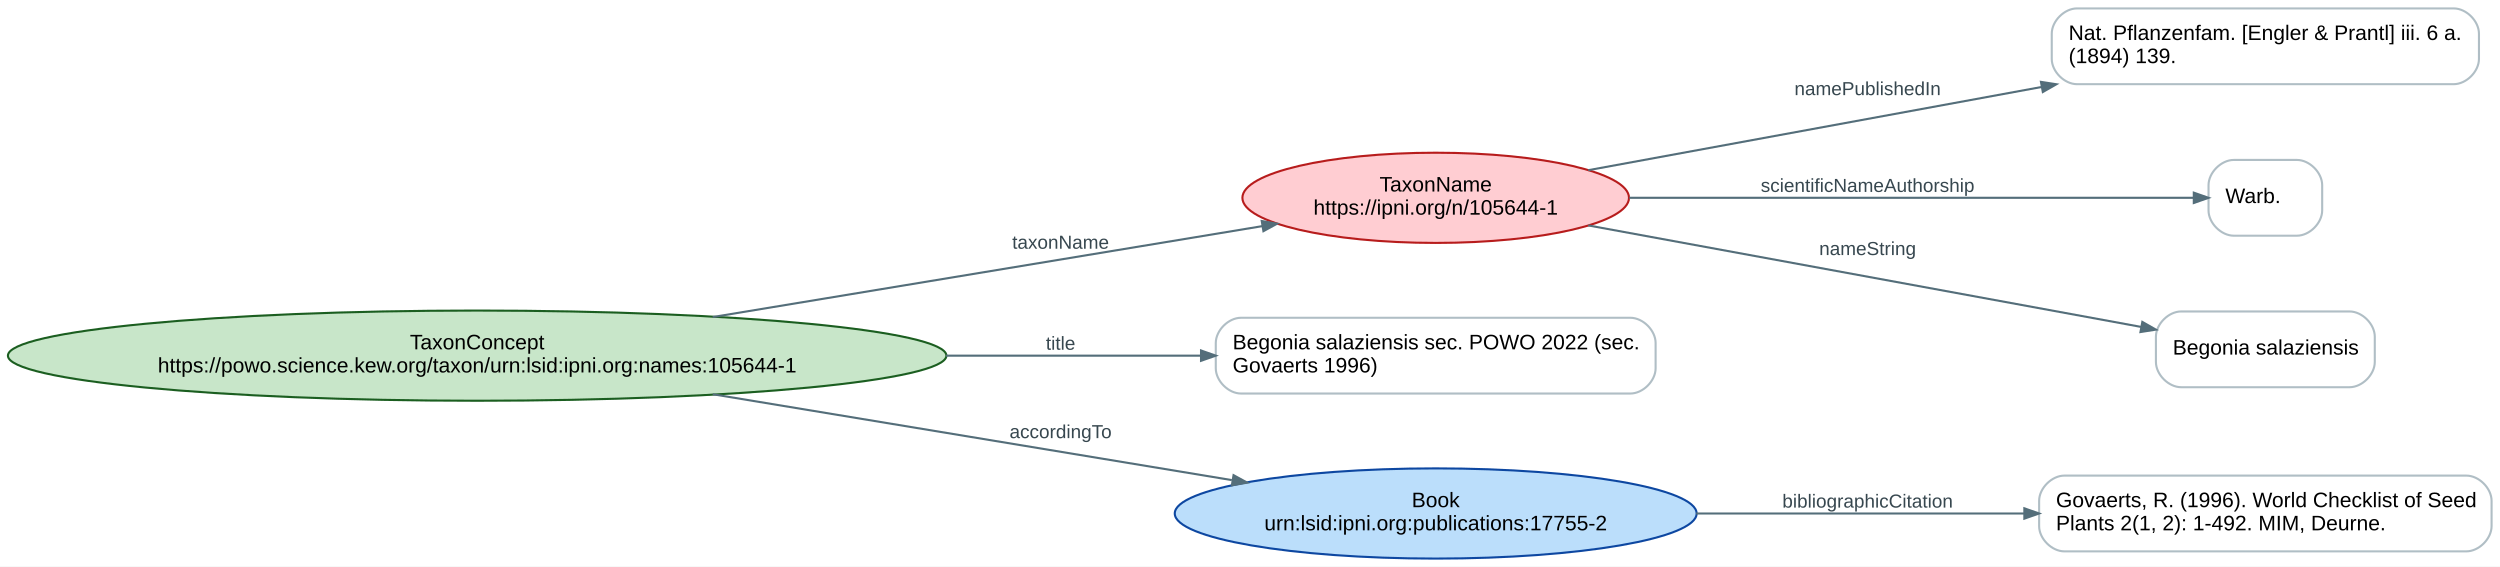
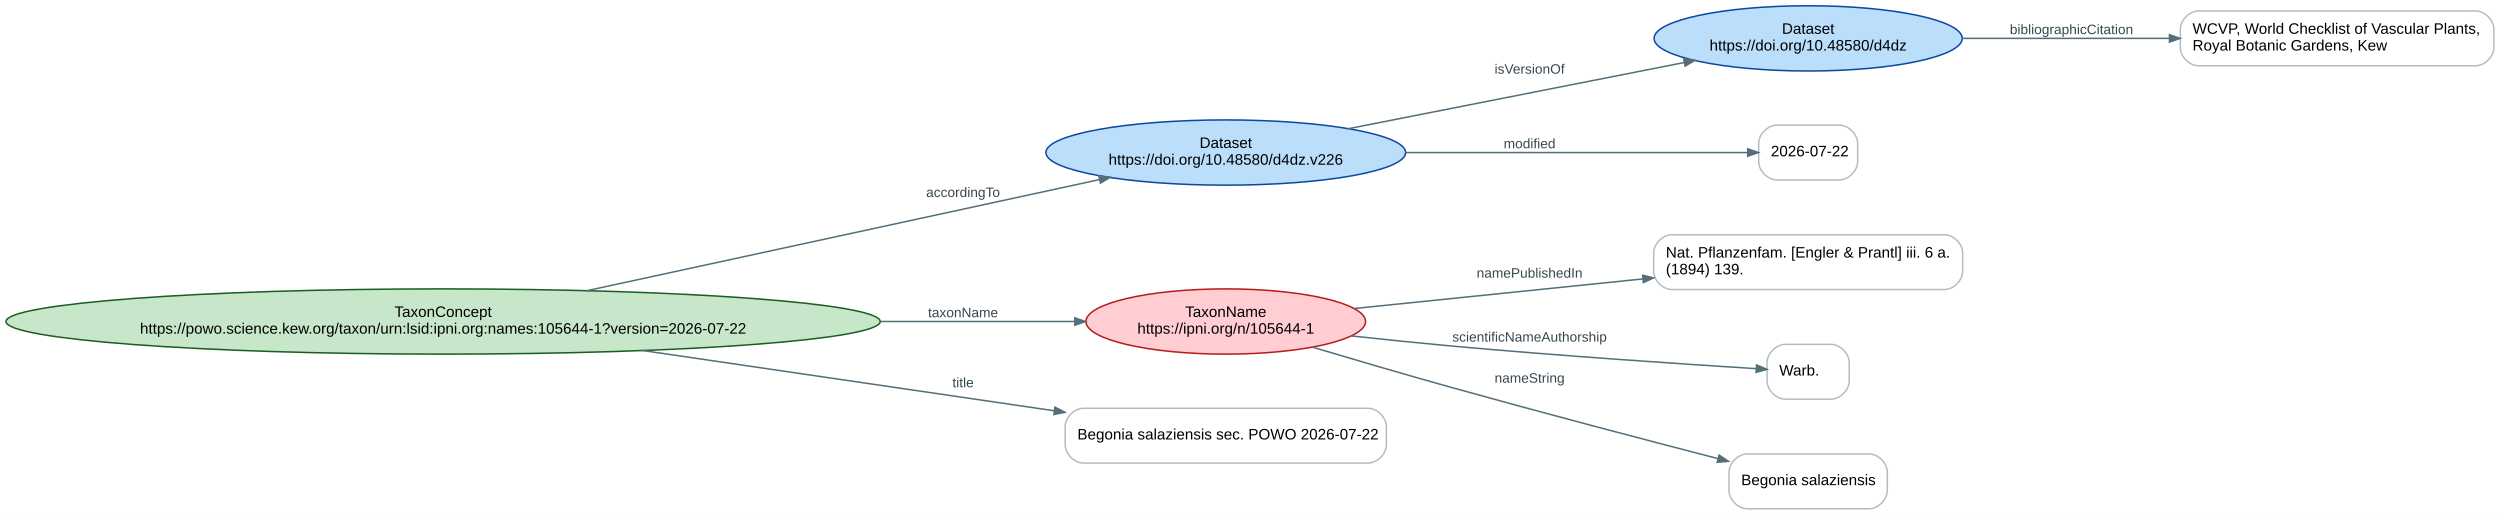
- <svg xmlns="http://www.w3.org/2000/svg" width="100%" height="100%" viewBox="0.00 0.00 1187.96 269.21">
-   <g id="graph0" class="graph" transform="scale(1 1) rotate(0) translate(4 265.21)">
-     <polygon fill="white" stroke="transparent" points="-4,4 -4,-265.21 1183.96,-265.21 1183.96,4 -4,4" />
+ <svg xmlns="http://www.w3.org/2000/svg" width="100%" height="100%" viewBox="0.00 0.00 1642.34 338.21">
+   <g id="graph0" class="graph" transform="scale(1 1) rotate(0) translate(4 334.21)">
+     <polygon fill="white" stroke="transparent" points="-4,4 -4,-334.21 1638.34,-334.21 1638.34,4 -4,4" />
    <g id="node1" class="node">
-       <ellipse fill="#ffcdd2" stroke="#b71c1c" cx="678.22" cy="-171.21" rx="91.85" ry="21.43" />
-       <text text-anchor="middle" x="678.22" y="-174.21" font-family="Arial,Helvetica" font-size="10.00">TaxonName</text>
-       <text text-anchor="middle" x="678.22" y="-163.21" font-family="Arial,Helvetica" font-size="10.00">https://ipni.org/n/105644-1</text>
+       <ellipse fill="#bbdefb" stroke="#0d47a1" cx="1183.84" cy="-309" rx="101.23" ry="21.43" />
+       <text text-anchor="middle" x="1183.84" y="-312" font-family="Arial,Helvetica" font-size="10.00">Dataset</text>
+       <text text-anchor="middle" x="1183.84" y="-301" font-family="Arial,Helvetica" font-size="10.00">https://doi.org/10.48580/d4dz</text>
    </g>
    <g id="node2" class="node">
-       <path fill="#ffffff" stroke="#b0bec5" d="M1161.96,-261.21C1161.96,-261.21 982.96,-261.21 982.96,-261.21 976.96,-261.21 970.96,-255.21 970.96,-249.21 970.96,-249.21 970.96,-237.21 970.96,-237.21 970.96,-231.21 976.96,-225.21 982.96,-225.21 982.96,-225.21 1161.96,-225.21 1161.96,-225.21 1167.96,-225.21 1173.96,-231.21 1173.96,-237.21 1173.96,-237.21 1173.96,-249.21 1173.96,-249.21 1173.96,-255.21 1167.96,-261.21 1161.96,-261.21" />
-       <text text-anchor="start" x="978.96" y="-246.21" font-family="Arial,Helvetica" font-size="10.00">Nat. Pflanzenfam. [Engler &amp; Prantl] iii. 6 a.</text>
-       <text text-anchor="start" x="978.96" y="-235.21" font-family="Arial,Helvetica" font-size="10.00">(1894) 139.</text>
+       <path fill="#ffffff" stroke="#b0bec5" d="M1622.34,-327C1622.34,-327 1440.34,-327 1440.34,-327 1434.34,-327 1428.34,-321 1428.34,-315 1428.34,-315 1428.34,-303 1428.34,-303 1428.34,-297 1434.34,-291 1440.34,-291 1440.34,-291 1622.34,-291 1622.34,-291 1628.34,-291 1634.34,-297 1634.34,-303 1634.34,-303 1634.34,-315 1634.34,-315 1634.34,-321 1628.34,-327 1622.34,-327" />
+       <text text-anchor="start" x="1436.34" y="-312" font-family="Arial,Helvetica" font-size="10.00">WCVP, World Checklist of Vascular Plants,</text>
+       <text text-anchor="start" x="1436.34" y="-301" font-family="Arial,Helvetica" font-size="10.00">Royal Botanic Gardens, Kew</text>
    </g>
    <g id="edge1" class="edge">
-       <path fill="none" stroke="#546e7a" d="M750.71,-184.34C810.95,-195.39 897.99,-211.37 966.2,-223.89" />
-       <polygon fill="#546e7a" stroke="#546e7a" points="965.83,-226.31 973.16,-225.17 966.72,-221.49 965.83,-226.31" />
-       <text text-anchor="middle" x="883.46" y="-220.01" font-family="Arial,Helvetica" font-size="9.00" fill="#37474f">namePublishedIn</text>
+       <path fill="none" stroke="#546e7a" d="M1285.24,-309C1327.8,-309 1377.51,-309 1421,-309" />
+       <polygon fill="#546e7a" stroke="#546e7a" points="1421.2,-311.45 1428.2,-309 1421.2,-306.55 1421.2,-311.45" />
+       <text text-anchor="middle" x="1356.84" y="-311.8" font-family="Arial,Helvetica" font-size="9.00" fill="#37474f">bibliographicCitation</text>
    </g>
    <g id="node3" class="node">
-       <path fill="#ffffff" stroke="#b0bec5" d="M1087.46,-189.21C1087.46,-189.21 1057.46,-189.21 1057.46,-189.21 1051.46,-189.21 1045.46,-183.21 1045.46,-177.21 1045.46,-177.21 1045.46,-165.21 1045.46,-165.21 1045.46,-159.21 1051.46,-153.21 1057.46,-153.21 1057.46,-153.21 1087.46,-153.21 1087.46,-153.21 1093.46,-153.21 1099.46,-159.21 1099.46,-165.21 1099.46,-165.21 1099.46,-177.21 1099.46,-177.21 1099.46,-183.21 1093.46,-189.21 1087.46,-189.21" />
-       <text text-anchor="start" x="1053.46" y="-168.71" font-family="Arial,Helvetica" font-size="10.00">Warb.</text>
+       <ellipse fill="#bbdefb" stroke="#0d47a1" cx="801.26" cy="-234" rx="118.17" ry="21.43" />
+       <text text-anchor="middle" x="801.26" y="-237" font-family="Arial,Helvetica" font-size="10.00">Dataset</text>
+       <text text-anchor="middle" x="801.26" y="-226" font-family="Arial,Helvetica" font-size="10.00">https://doi.org/10.48580/d4dz.v226</text>
    </g>
    <g id="edge2" class="edge">
-       <path fill="none" stroke="#546e7a" d="M770.2,-171.21C855.92,-171.21 979.71,-171.21 1038.31,-171.21" />
-       <polygon fill="#546e7a" stroke="#546e7a" points="1038.46,-173.66 1045.46,-171.21 1038.46,-168.76 1038.46,-173.66" />
-       <text text-anchor="middle" x="883.46" y="-174.01" font-family="Arial,Helvetica" font-size="9.00" fill="#37474f">scientificNameAuthorship</text>
+       <path fill="none" stroke="#546e7a" d="M881.58,-249.63C946.32,-262.39 1037.4,-280.34 1102.43,-293.15" />
+       <polygon fill="#546e7a" stroke="#546e7a" points="1102.09,-295.58 1109.43,-294.53 1103.04,-290.78 1102.09,-295.58" />
+       <text text-anchor="middle" x="1000.84" y="-285.8" font-family="Arial,Helvetica" font-size="9.00" fill="#37474f">isVersionOf</text>
    </g>
    <g id="node4" class="node">
-       <path fill="#ffffff" stroke="#b0bec5" d="M1112.46,-117.21C1112.46,-117.21 1032.46,-117.21 1032.46,-117.21 1026.46,-117.21 1020.46,-111.21 1020.46,-105.21 1020.46,-105.21 1020.46,-93.21 1020.46,-93.21 1020.46,-87.21 1026.46,-81.21 1032.46,-81.21 1032.46,-81.21 1112.46,-81.21 1112.46,-81.21 1118.46,-81.21 1124.46,-87.21 1124.46,-93.21 1124.46,-93.21 1124.46,-105.21 1124.46,-105.21 1124.46,-111.21 1118.46,-117.21 1112.46,-117.21" />
-       <text text-anchor="start" x="1028.46" y="-96.71" font-family="Arial,Helvetica" font-size="10.00">Begonia salaziensis</text>
+       <path fill="#ffffff" stroke="#b0bec5" d="M1204.34,-252C1204.34,-252 1163.34,-252 1163.34,-252 1157.34,-252 1151.34,-246 1151.34,-240 1151.34,-240 1151.34,-228 1151.34,-228 1151.34,-222 1157.34,-216 1163.34,-216 1163.34,-216 1204.34,-216 1204.34,-216 1210.34,-216 1216.34,-222 1216.34,-228 1216.34,-228 1216.34,-240 1216.34,-240 1216.34,-246 1210.34,-252 1204.34,-252" />
+       <text text-anchor="start" x="1159.34" y="-231.5" font-family="Arial,Helvetica" font-size="10.00">2026-07-22</text>
    </g>
    <g id="edge3" class="edge">
-       <path fill="none" stroke="#546e7a" d="M750.71,-158.09C826.12,-144.25 943.51,-122.7 1013.41,-109.87" />
-       <polygon fill="#546e7a" stroke="#546e7a" points="1014,-112.25 1020.44,-108.58 1013.12,-107.43 1014,-112.25" />
-       <text text-anchor="middle" x="883.46" y="-144.01" font-family="Arial,Helvetica" font-size="9.00" fill="#37474f">nameString</text>
+       <path fill="none" stroke="#546e7a" d="M919.55,-234C996.32,-234 1091.76,-234 1144.06,-234" />
+       <polygon fill="#546e7a" stroke="#546e7a" points="1144.15,-236.45 1151.15,-234 1144.15,-231.55 1144.15,-236.45" />
+       <text text-anchor="middle" x="1000.84" y="-236.8" font-family="Arial,Helvetica" font-size="9.00" fill="#37474f">modified</text>
    </g>
    <g id="node5" class="node">
-       <ellipse fill="#c8e6c9" stroke="#1b5e20" cx="222.74" cy="-96.21" rx="222.98" ry="21.43" />
-       <text text-anchor="middle" x="222.74" y="-99.21" font-family="Arial,Helvetica" font-size="10.00">TaxonConcept</text>
-       <text text-anchor="middle" x="222.74" y="-88.21" font-family="Arial,Helvetica" font-size="10.00">https://powo.science.kew.org/taxon/urn:lsid:ipni.org:names:105644-1</text>
+       <ellipse fill="#ffcdd2" stroke="#b71c1c" cx="801.26" cy="-123" rx="91.85" ry="21.43" />
+       <text text-anchor="middle" x="801.26" y="-126" font-family="Arial,Helvetica" font-size="10.00">TaxonName</text>
+       <text text-anchor="middle" x="801.26" y="-115" font-family="Arial,Helvetica" font-size="10.00">https://ipni.org/n/105644-1</text>
+     </g>
+     <g id="node6" class="node">
+       <path fill="#ffffff" stroke="#b0bec5" d="M1273.34,-180C1273.34,-180 1094.34,-180 1094.34,-180 1088.34,-180 1082.34,-174 1082.34,-168 1082.34,-168 1082.34,-156 1082.34,-156 1082.34,-150 1088.34,-144 1094.34,-144 1094.34,-144 1273.34,-144 1273.34,-144 1279.34,-144 1285.34,-150 1285.34,-156 1285.34,-156 1285.34,-168 1285.34,-168 1285.34,-174 1279.34,-180 1273.34,-180" />
+       <text text-anchor="start" x="1090.34" y="-165" font-family="Arial,Helvetica" font-size="10.00">Nat. Pflanzenfam. [Engler &amp; Prantl] iii. 6 a.</text>
+       <text text-anchor="start" x="1090.34" y="-154" font-family="Arial,Helvetica" font-size="10.00">(1894) 139.</text>
+     </g>
+     <g id="edge4" class="edge">
+       <path fill="none" stroke="#546e7a" d="M885.78,-131.56C941.39,-137.26 1015,-144.8 1075.03,-150.95" />
+       <polygon fill="#546e7a" stroke="#546e7a" points="1075.07,-153.42 1082.28,-151.69 1075.57,-148.54 1075.07,-153.42" />
+       <text text-anchor="middle" x="1000.84" y="-151.8" font-family="Arial,Helvetica" font-size="9.00" fill="#37474f">namePublishedIn</text>
+     </g>
+     <g id="node7" class="node">
+       <path fill="#ffffff" stroke="#b0bec5" d="M1198.84,-108C1198.84,-108 1168.84,-108 1168.84,-108 1162.84,-108 1156.84,-102 1156.84,-96 1156.84,-96 1156.84,-84 1156.84,-84 1156.84,-78 1162.84,-72 1168.84,-72 1168.84,-72 1198.84,-72 1198.84,-72 1204.84,-72 1210.84,-78 1210.84,-84 1210.84,-84 1210.84,-96 1210.84,-96 1210.84,-102 1204.84,-108 1198.84,-108" />
+       <text text-anchor="start" x="1164.84" y="-87.5" font-family="Arial,Helvetica" font-size="10.00">Warb.</text>
+     </g>
+     <g id="edge5" class="edge">
+       <path fill="none" stroke="#546e7a" d="M883.72,-113.54C904.76,-111.25 927.38,-108.91 948.34,-107 1019.97,-100.48 1104.08,-94.88 1149.56,-92.03" />
+       <polygon fill="#546e7a" stroke="#546e7a" points="1149.96,-94.46 1156.79,-91.58 1149.65,-89.57 1149.96,-94.46" />
+       <text text-anchor="middle" x="1000.84" y="-109.8" font-family="Arial,Helvetica" font-size="9.00" fill="#37474f">scientificNameAuthorship</text>
+     </g>
+     <g id="node8" class="node">
+       <path fill="#ffffff" stroke="#b0bec5" d="M1223.84,-36C1223.84,-36 1143.84,-36 1143.84,-36 1137.84,-36 1131.84,-30 1131.84,-24 1131.84,-24 1131.84,-12 1131.84,-12 1131.84,-6 1137.84,0 1143.84,0 1143.84,0 1223.84,0 1223.84,0 1229.84,0 1235.84,-6 1235.84,-12 1235.84,-12 1235.84,-24 1235.84,-24 1235.84,-30 1229.84,-36 1223.84,-36" />
+       <text text-anchor="start" x="1139.84" y="-15.5" font-family="Arial,Helvetica" font-size="10.00">Begonia salaziensis</text>
    </g>
    <g id="edge6" class="edge">
-       <path fill="none" stroke="#546e7a" d="M334.67,-114.56C415.45,-127.92 523.03,-145.71 595.92,-157.77" />
-       <polygon fill="#546e7a" stroke="#546e7a" points="595.56,-160.19 602.87,-158.92 596.36,-155.36 595.56,-160.19" />
-       <text text-anchor="middle" x="499.98" y="-147.01" font-family="Arial,Helvetica" font-size="9.00" fill="#37474f">taxonName</text>
+       <path fill="none" stroke="#546e7a" d="M858,-106.2C885.19,-98.1 918.42,-88.36 948.34,-80 1008.26,-63.26 1077.12,-45.2 1124.65,-32.91" />
+       <polygon fill="#546e7a" stroke="#546e7a" points="1125.33,-35.26 1131.5,-31.14 1124.11,-30.52 1125.33,-35.26" />
+       <text text-anchor="middle" x="1000.84" y="-82.8" font-family="Arial,Helvetica" font-size="9.00" fill="#37474f">nameString</text>
    </g>
-     <g id="node6" class="node">
-       <path fill="#ffffff" stroke="#b0bec5" d="M770.72,-114.21C770.72,-114.21 585.72,-114.21 585.72,-114.21 579.72,-114.21 573.72,-108.21 573.72,-102.21 573.72,-102.21 573.72,-90.21 573.72,-90.21 573.72,-84.21 579.72,-78.21 585.72,-78.21 585.72,-78.21 770.72,-78.21 770.72,-78.21 776.72,-78.21 782.72,-84.21 782.72,-90.21 782.72,-90.21 782.72,-102.21 782.72,-102.21 782.72,-108.21 776.72,-114.21 770.72,-114.21" />
-       <text text-anchor="start" x="581.72" y="-99.21" font-family="Arial,Helvetica" font-size="10.00">Begonia salaziensis sec. POWO 2022 (sec.</text>
-       <text text-anchor="start" x="581.72" y="-88.21" font-family="Arial,Helvetica" font-size="10.00">Govaerts 1996)</text>
+     <g id="node9" class="node">
+       <ellipse fill="#c8e6c9" stroke="#1b5e20" cx="287.09" cy="-123" rx="287.17" ry="21.43" />
+       <text text-anchor="middle" x="287.09" y="-126" font-family="Arial,Helvetica" font-size="10.00">TaxonConcept</text>
+       <text text-anchor="middle" x="287.09" y="-115" font-family="Arial,Helvetica" font-size="10.00">https://powo.science.kew.org/taxon/urn:lsid:ipni.org:names:105644-1?version=2026-07-22</text>
    </g>
-     <g id="edge4" class="edge">
-       <path fill="none" stroke="#546e7a" d="M445.5,-96.21C487.51,-96.21 529.75,-96.21 566.44,-96.21" />
-       <polygon fill="#546e7a" stroke="#546e7a" points="566.71,-98.66 573.71,-96.21 566.71,-93.76 566.71,-98.66" />
-       <text text-anchor="middle" x="499.98" y="-99.01" font-family="Arial,Helvetica" font-size="9.00" fill="#37474f">title</text>
+     <g id="edge8" class="edge">
+       <path fill="none" stroke="#546e7a" d="M380.84,-143.1C477.06,-163.96 626.09,-196.25 718.17,-216.21" />
+       <polygon fill="#546e7a" stroke="#546e7a" points="717.89,-218.66 725.25,-217.74 718.93,-213.87 717.89,-218.66" />
+       <text text-anchor="middle" x="628.67" y="-204.8" font-family="Arial,Helvetica" font-size="9.00" fill="#37474f">accordingTo</text>
    </g>
-     <g id="node7" class="node">
-       <ellipse fill="#bbdefb" stroke="#0d47a1" cx="678.22" cy="-21.21" rx="123.99" ry="21.43" />
-       <text text-anchor="middle" x="678.22" y="-24.21" font-family="Arial,Helvetica" font-size="10.00">Book</text>
-       <text text-anchor="middle" x="678.22" y="-13.21" font-family="Arial,Helvetica" font-size="10.00">urn:lsid:ipni.org:publications:17755-2</text>
+     <g id="edge9" class="edge">
+       <path fill="none" stroke="#546e7a" d="M574.49,-123C620.19,-123 664.59,-123 701.74,-123" />
+       <polygon fill="#546e7a" stroke="#546e7a" points="702.08,-125.45 709.08,-123 702.08,-120.55 702.08,-125.45" />
+       <text text-anchor="middle" x="628.67" y="-125.8" font-family="Arial,Helvetica" font-size="9.00" fill="#37474f">taxonName</text>
    </g>
-     <g id="edge5" class="edge">
-       <path fill="none" stroke="#546e7a" d="M334.67,-77.87C410.22,-65.37 509.21,-49 581.34,-37.07" />
-       <polygon fill="#546e7a" stroke="#546e7a" points="582.16,-39.42 588.67,-35.86 581.36,-34.58 582.16,-39.42" />
-       <text text-anchor="middle" x="499.98" y="-57.01" font-family="Arial,Helvetica" font-size="9.00" fill="#37474f">accordingTo</text>
-     </g>
-     <g id="node8" class="node">
-       <path fill="#ffffff" stroke="#b0bec5" d="M1167.96,-39.21C1167.96,-39.21 976.96,-39.21 976.96,-39.21 970.96,-39.21 964.96,-33.21 964.96,-27.21 964.96,-27.21 964.96,-15.21 964.96,-15.21 964.96,-9.21 970.96,-3.21 976.96,-3.21 976.96,-3.21 1167.96,-3.21 1167.96,-3.21 1173.96,-3.21 1179.96,-9.21 1179.96,-15.21 1179.96,-15.21 1179.96,-27.21 1179.96,-27.21 1179.96,-33.21 1173.96,-39.21 1167.96,-39.21" />
-       <text text-anchor="start" x="972.96" y="-24.21" font-family="Arial,Helvetica" font-size="10.00">Govaerts, R. (1996). World Checklist of Seed</text>
-       <text text-anchor="start" x="972.96" y="-13.21" font-family="Arial,Helvetica" font-size="10.00">Plants 2(1, 2): 1-492. MIM, Deurne.</text>
+     <g id="node10" class="node">
+       <path fill="#ffffff" stroke="#b0bec5" d="M894.76,-66C894.76,-66 707.76,-66 707.76,-66 701.76,-66 695.76,-60 695.76,-54 695.76,-54 695.76,-42 695.76,-42 695.76,-36 701.76,-30 707.76,-30 707.76,-30 894.76,-30 894.76,-30 900.76,-30 906.76,-36 906.76,-42 906.76,-42 906.76,-54 906.76,-54 906.76,-60 900.76,-66 894.76,-66" />
+       <text text-anchor="start" x="703.76" y="-45.5" font-family="Arial,Helvetica" font-size="10.00">Begonia salaziensis sec. POWO 2026-07-22</text>
    </g>
    <g id="edge7" class="edge">
-       <path fill="none" stroke="#546e7a" d="M801.98,-21.21C851.78,-21.21 908.96,-21.21 957.79,-21.21" />
-       <polygon fill="#546e7a" stroke="#546e7a" points="957.94,-23.66 964.94,-21.21 957.94,-18.76 957.94,-23.66" />
-       <text text-anchor="middle" x="883.46" y="-24.01" font-family="Arial,Helvetica" font-size="9.00" fill="#37474f">bibliographicCitation</text>
+       <path fill="none" stroke="#546e7a" d="M417.33,-104.07C500.89,-91.84 608.57,-76.07 688.44,-64.37" />
+       <polygon fill="#546e7a" stroke="#546e7a" points="689.03,-66.76 695.6,-63.33 688.32,-61.92 689.03,-66.76" />
+       <text text-anchor="middle" x="628.67" y="-79.8" font-family="Arial,Helvetica" font-size="9.00" fill="#37474f">title</text>
    </g>
  </g>
</svg>
